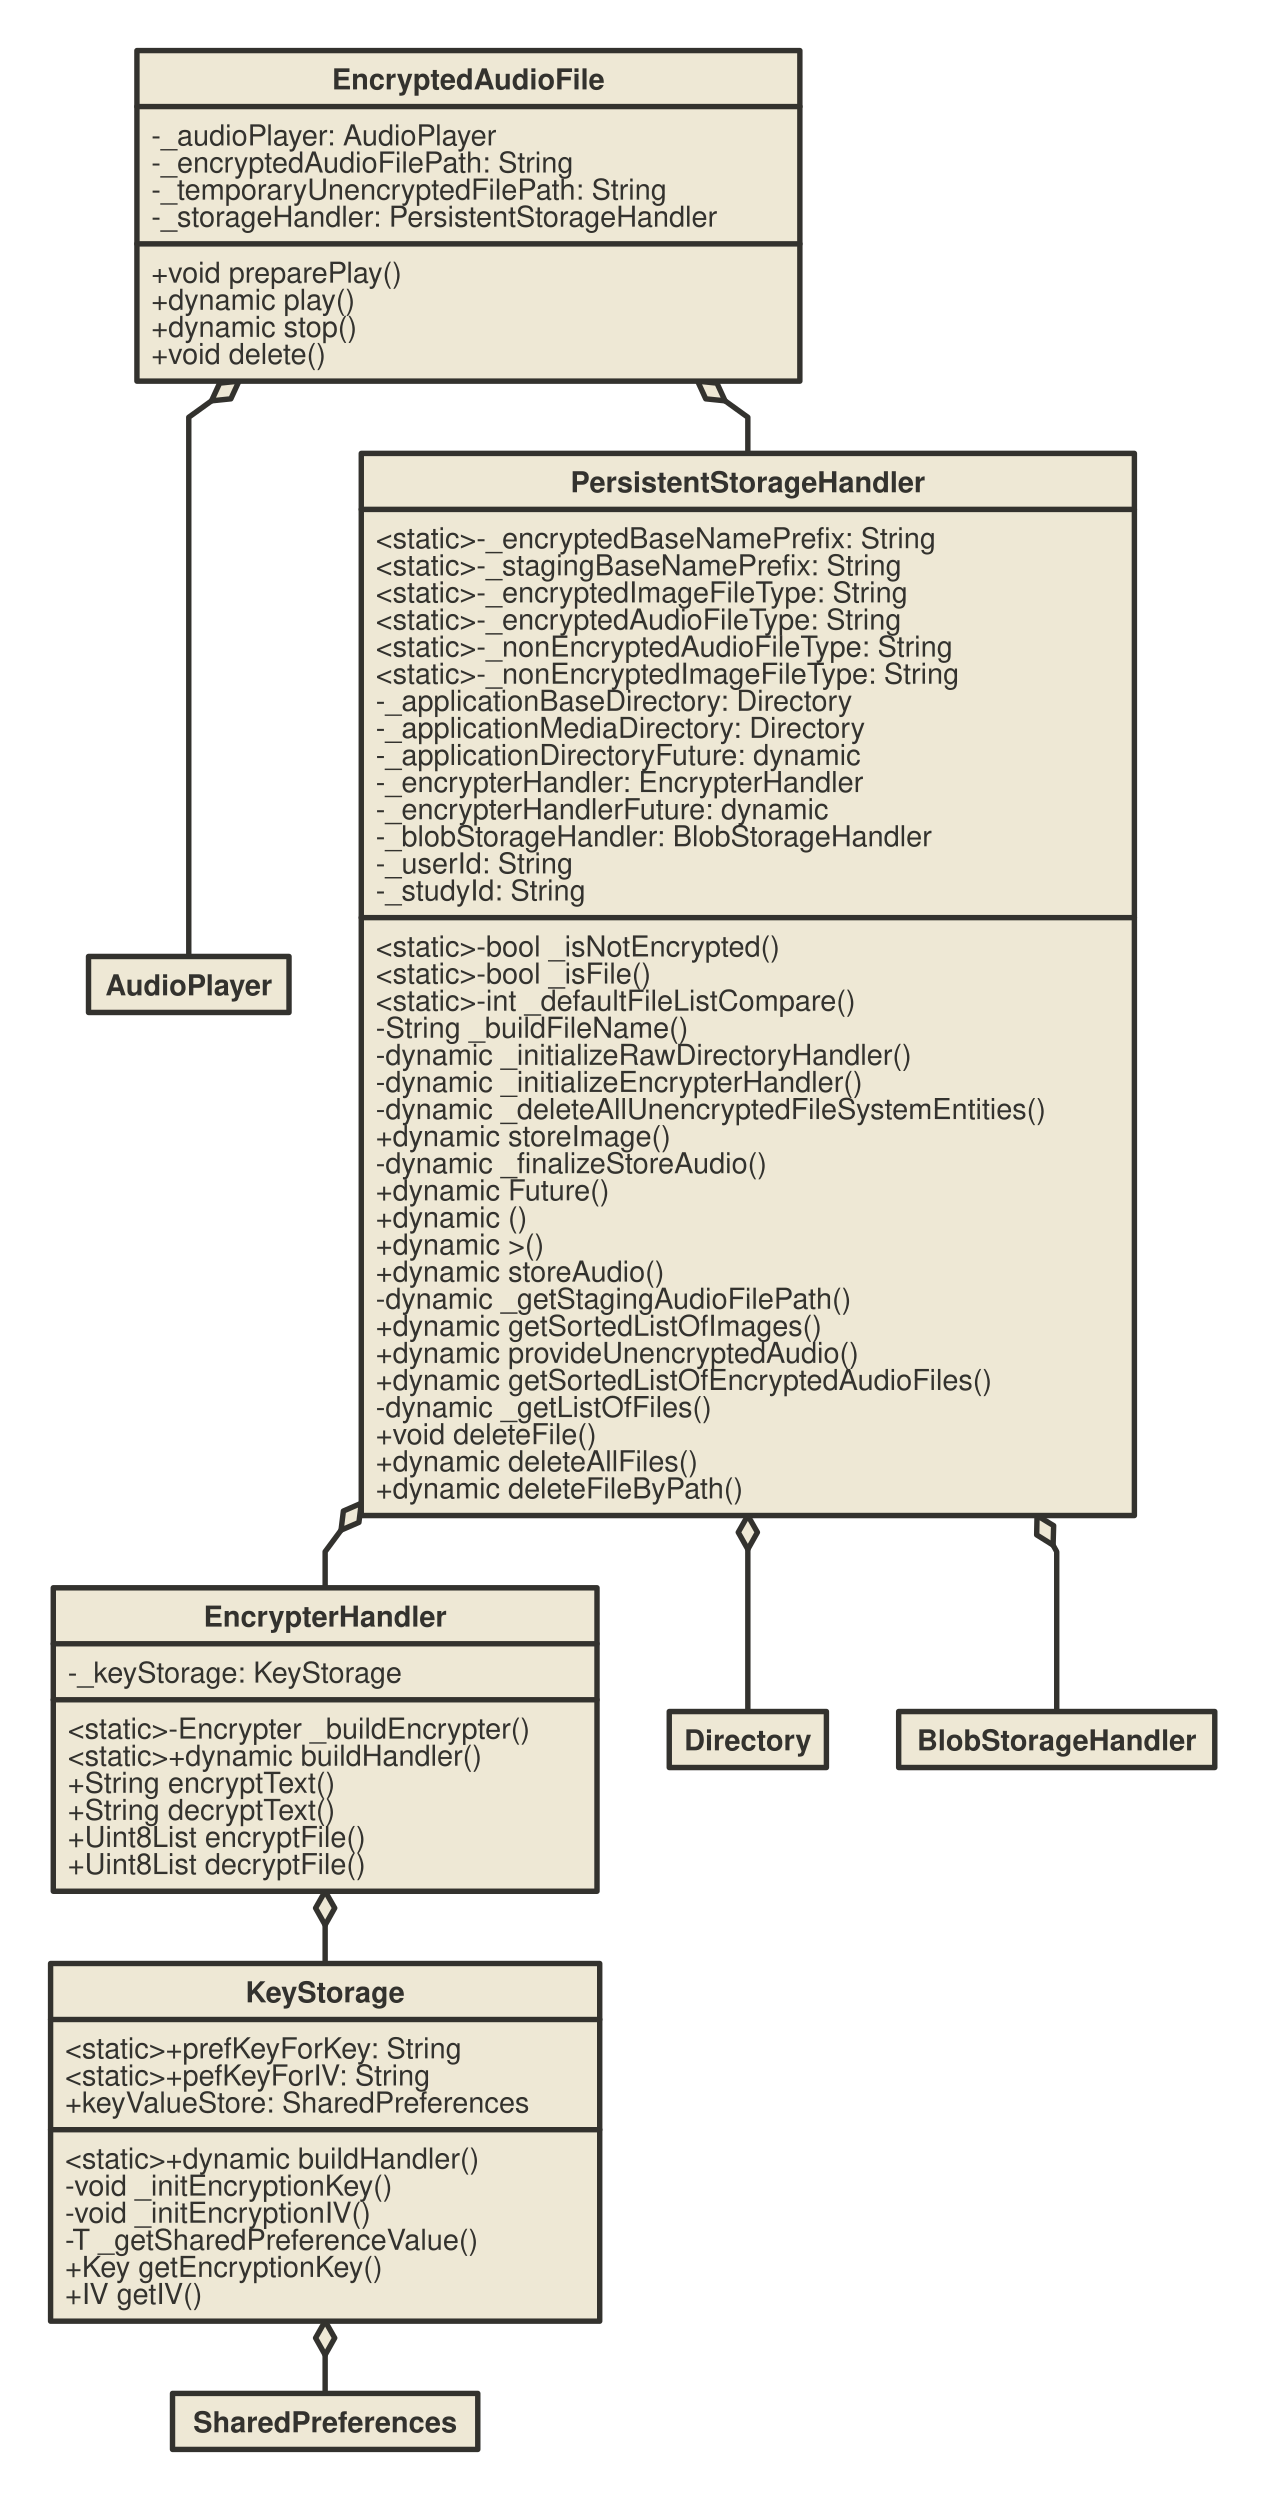
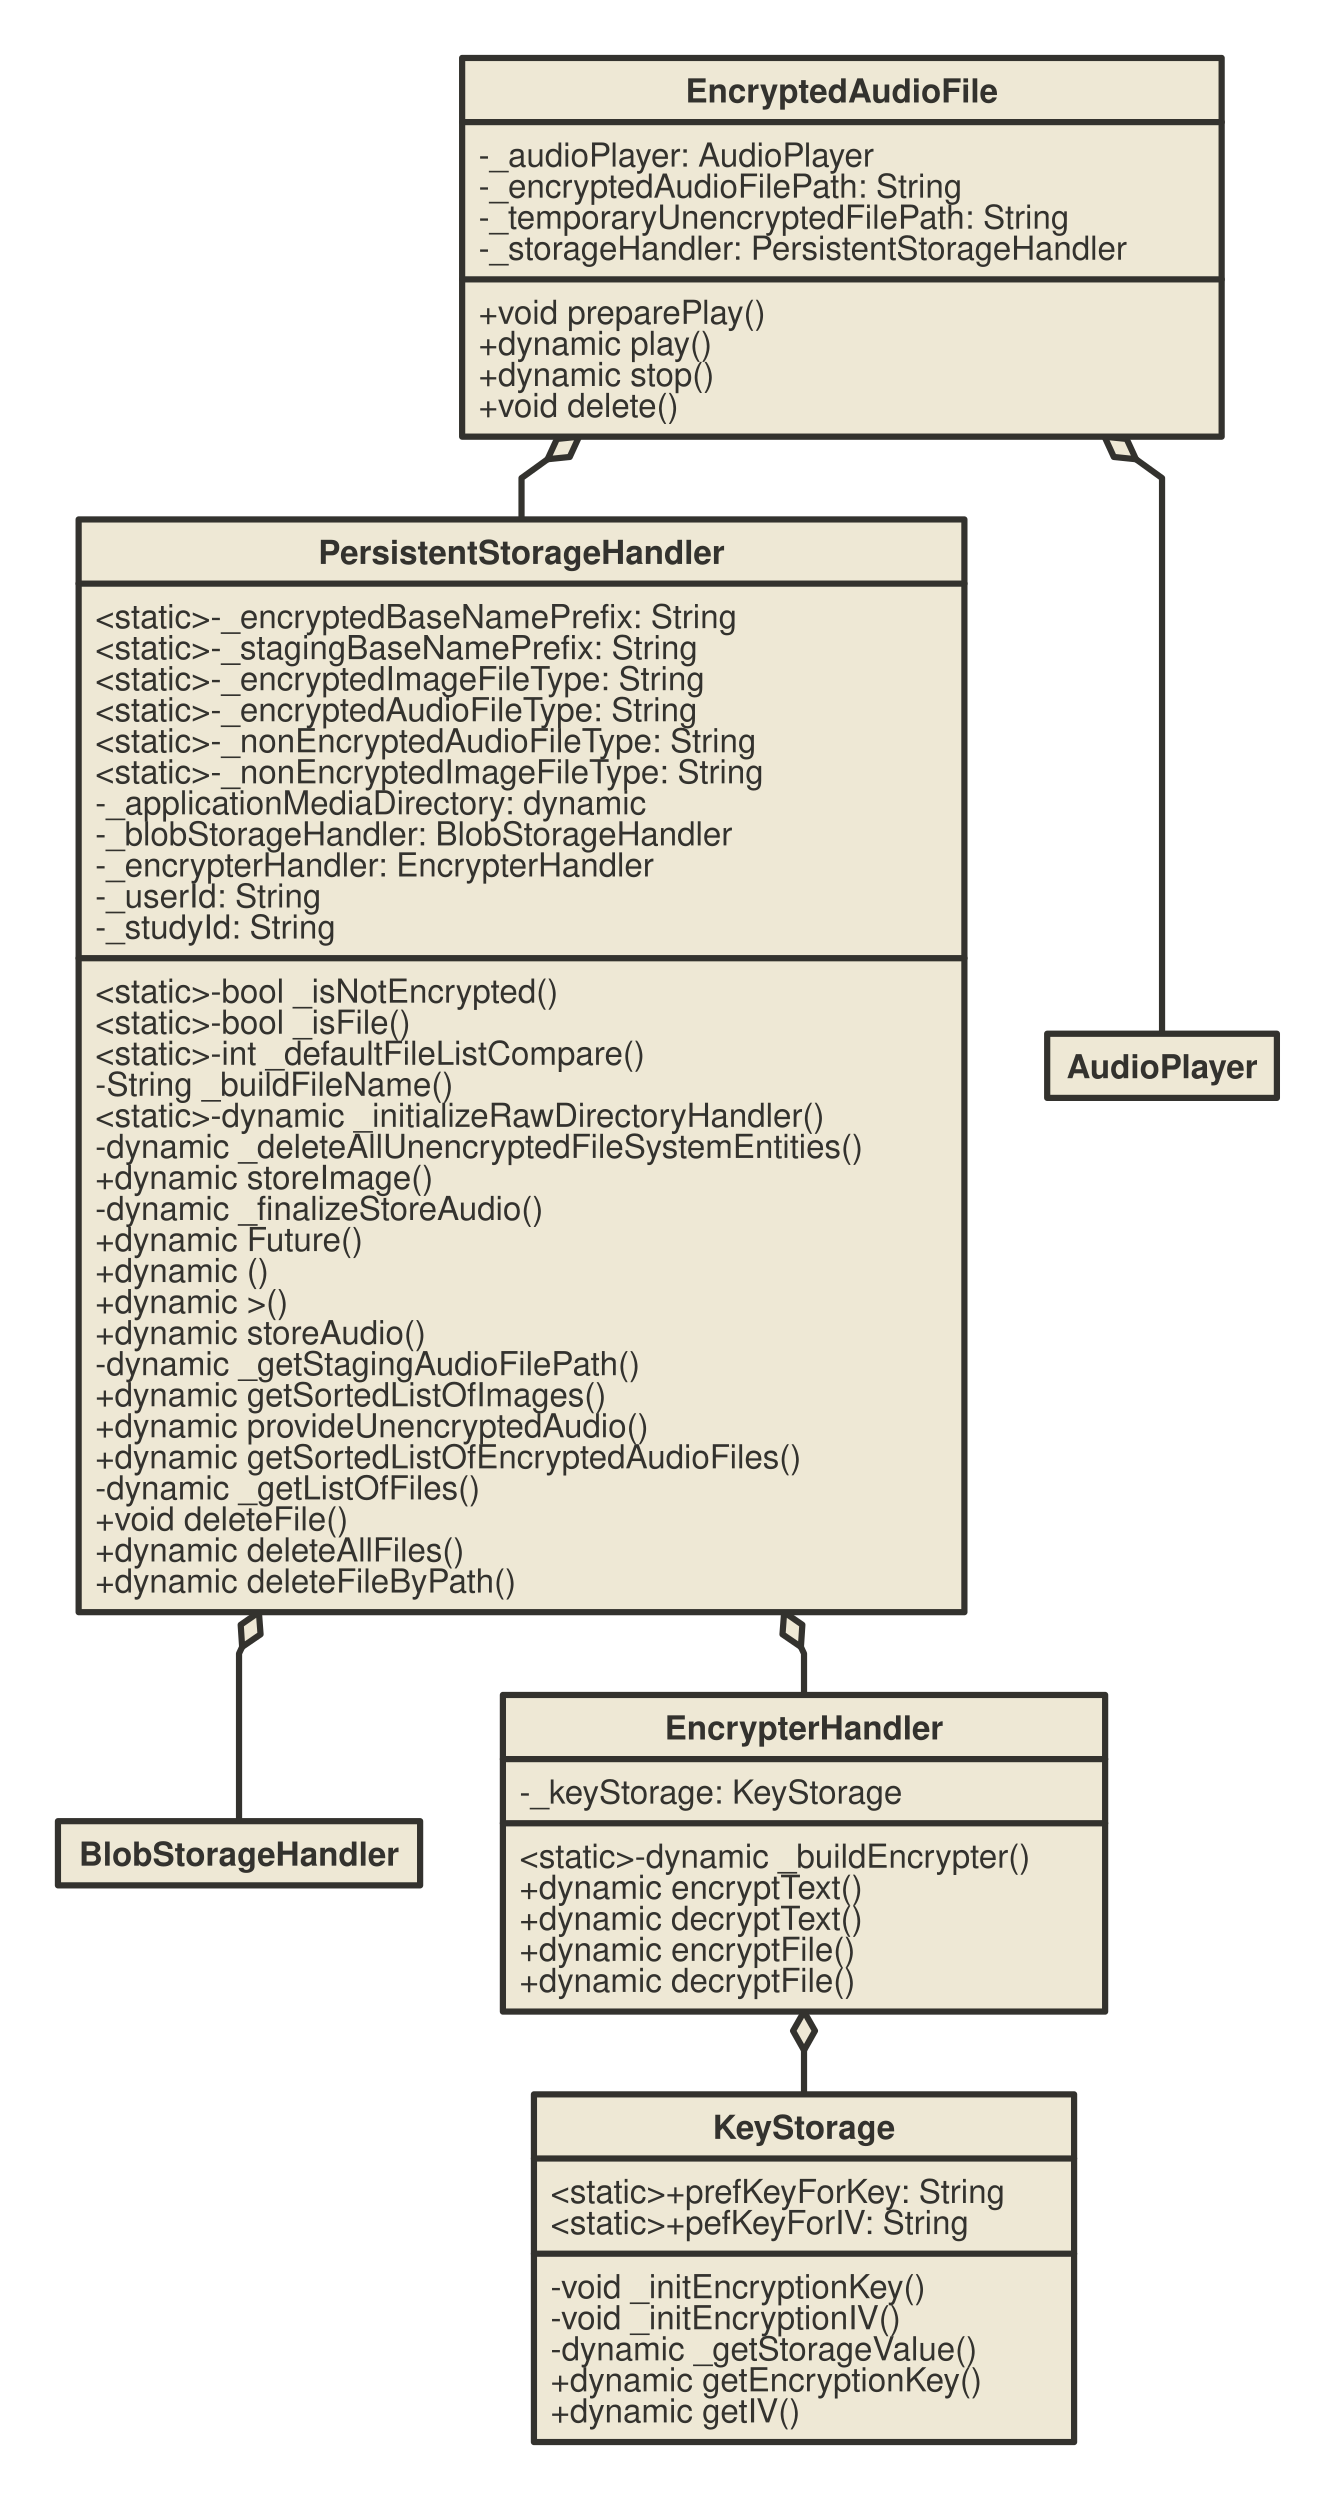
- <svg xmlns="http://www.w3.org/2000/svg" version="1.1" baseProfile="full" width="700.5" height="1384.0" viewbox="0 0 700.5 1384">
-   <g stroke-width="1.0" text-align="left" font="12pt Helvetica, Arial, sans-serif" font-size="12pt" font-family="Helvetica" font-weight="bold" font-style="normal">
+ <svg xmlns="http://www.w3.org/2000/svg" version="1.1" baseProfile="full" width="645.0" height="1208.0" viewbox="0 0 645 1208">
+   <g stroke-width="1.0" text-align="left" font="12pt Helvetica, Arial, sans-serif" font-size="12pt" font-family="Helvetica" font-weight="normal" font-style="normal">
    <g font-family="Helvetica" font-size="12pt" font-weight="bold" font-style="normal" stroke-width="3.0" stroke-linejoin="round" stroke-linecap="round" stroke="#33322E">
      <g stroke="transparent" fill="transparent">
-         <rect x="0.0" y="0.0" height="1384.0" width="700.5" stroke="none" />
+         <rect x="0.0" y="0.0" height="1208.0" width="645.0" stroke="none" />
      </g>
      <g transform="translate(8, 8)" fill="#33322E">
        <g transform="translate(20, 20)" fill="#33322E" font-family="Helvetica" font-size="12pt" font-weight="normal" font-style="normal">
-           <path d="M152.0 1275.7 L152 1277 L152 1297 L152.0 1297.0 " fill="none" />
+           <path d="M89.0 767.8 L87.5 771 L87.5 852 L87.5 852.0 " fill="none" />
          <g fill="#eee8d5">
-             <path d="M157.3 1266.3 L152.0 1275.7 L146.7 1266.3 L152.0 1257.0 Z" />
+             <path d="M97.9 761.7 L89.0 767.8 L88.3 757.1 L97.1 751.0 Z" />
          </g>
-           <path d="M89.1 193.9 L76.5 203 L76.5 501.5 L76.5 501.5 " fill="none" />
+           <path d="M359.0 767.8 L360.5 771 L360.5 791 L360.5 791.0 " fill="none" />
          <g fill="#eee8d5">
-             <path d="M99.8 192.8 L89.1 193.9 L93.6 184.1 L104.3 183.0 Z" />
+             <path d="M359.7 757.1 L359.0 767.8 L350.1 761.7 L350.9 751.0 Z" />
          </g>
-           <path d="M373.4 193.9 L386 203 L386 223 L386.0 223.0 " fill="none" />
+           <path d="M520.9 193.9 L533.5 203 L533.5 471.5 L533.5 471.5 " fill="none" />
          <g fill="#eee8d5">
-             <path d="M368.9 184.1 L373.4 193.9 L362.7 192.8 L358.2 183.0 Z" />
+             <path d="M516.4 184.1 L520.9 193.9 L510.2 192.8 L505.7 183.0 Z" />
          </g>
-           <path d="M152.0 1037.7 L152 1039 L152 1059 L152.0 1059.0 " fill="none" />
+           <path d="M236.6 193.9 L224 203 L224 223 L224.0 223.0 " fill="none" />
          <g fill="#eee8d5">
-             <path d="M157.3 1028.3 L152.0 1037.7 L146.7 1028.3 L152.0 1019.0 Z" />
+             <path d="M247.3 192.8 L236.6 193.9 L241.1 184.1 L251.8 183.0 Z" />
          </g>
-           <path d="M386.0 829.7 L386 831 L386 919.5 L386.0 919.5 " fill="none" />
+           <path d="M360.5 962.7 L360.5 964 L360.5 984 L360.5 984.0 " fill="none" />
          <g fill="#eee8d5">
-             <path d="M391.3 820.3 L386.0 829.7 L380.7 820.3 L386.0 811.0 Z" />
+             <path d="M365.8 953.3 L360.5 962.7 L355.2 953.3 L360.5 944.0 Z" />
          </g>
-           <path d="M160.8 819.1 L152 831 L152 851 L152.0 851.0 " fill="none" />
-           <g fill="#eee8d5">
-             <path d="M170.7 814.8 L160.8 819.1 L162.1 808.5 L172.0 804.2 Z" />
-           </g>
-           <path d="M555.0 827.4 L557 831 L557 919.5 L557.0 919.5 " fill="none" />
-           <g fill="#eee8d5">
-             <path d="M555.3 816.6 L555.0 827.4 L545.9 821.7 L546.1 811.0 Z" />
-           </g>
-           <g data-name="KeyStorage">
-             <g fill="#eee8d5" stroke="#33322E" data-name="KeyStorage">
-               <rect x="0.0" y="1059.0" height="198.0" width="304.0" data-name="KeyStorage" />
-               <path d="M0.0 1090.0 L304.0 1090.0" fill="none" data-name="KeyStorage" />
-               <path d="M0.0 1151.0 L304.0 1151.0" fill="none" data-name="KeyStorage" />
+           <g data-name="PersistentStorageHandler">
+             <g fill="#eee8d5" stroke="#33322E" data-name="PersistentStorageHandler">
+               <rect x="10.0" y="223.0" height="528.0" width="428.0" data-name="PersistentStorageHandler" />
+               <path d="M10.0 254.0 L438.0 254.0" fill="none" data-name="PersistentStorageHandler" />
+               <path d="M10.0 435.0 L438.0 435.0" fill="none" data-name="PersistentStorageHandler" />
            </g>
-             <g transform="translate(0, 1059)" font-family="Helvetica" font-size="12pt" font-weight="bold" font-style="normal" data-name="KeyStorage">
-               <g transform="translate(8, 8)" fill="#33322E" text-align="center" data-name="KeyStorage">
-                 <text x="144.0" y="13.5" stroke="none" text-anchor="middle" data-name="KeyStorage">KeyStorage</text>
+             <g transform="translate(10, 223)" font-family="Helvetica" font-size="12pt" font-weight="bold" font-style="normal" data-name="PersistentStorageHandler">
+               <g transform="translate(8, 8)" fill="#33322E" text-align="center" data-name="PersistentStorageHandler">
+                 <text x="206.0" y="13.5" stroke="none" text-anchor="middle" data-name="PersistentStorageHandler">PersistentStorageHandler</text>
              </g>
            </g>
-             <g transform="translate(0, 1090)" font-family="Helvetica" font-size="12pt" font-weight="normal" font-style="normal" data-name="KeyStorage">
-               <g transform="translate(8, 8)" fill="#33322E" text-align="left" data-name="KeyStorage">
-                 <text x="0.0" y="13.5" stroke="none" data-name="KeyStorage">&lt;static&gt;+prefKeyForKey: String</text>
-                 <text x="0.0" y="28.5" stroke="none" data-name="KeyStorage">&lt;static&gt;+pefKeyForIV: String</text>
-                 <text x="0.0" y="43.5" stroke="none" data-name="KeyStorage">+keyValueStore: SharedPreferences</text>
+             <g transform="translate(10, 254)" font-family="Helvetica" font-size="12pt" font-weight="normal" font-style="normal" data-name="PersistentStorageHandler">
+               <g transform="translate(8, 8)" fill="#33322E" text-align="left" data-name="PersistentStorageHandler">
+                 <text x="0.0" y="13.5" stroke="none" data-name="PersistentStorageHandler">&lt;static&gt;-_encryptedBaseNamePrefix: String</text>
+                 <text x="0.0" y="28.5" stroke="none" data-name="PersistentStorageHandler">&lt;static&gt;-_stagingBaseNamePrefix: String</text>
+                 <text x="0.0" y="43.5" stroke="none" data-name="PersistentStorageHandler">&lt;static&gt;-_encryptedImageFileType: String</text>
+                 <text x="0.0" y="58.5" stroke="none" data-name="PersistentStorageHandler">&lt;static&gt;-_encryptedAudioFileType: String</text>
+                 <text x="0.0" y="73.5" stroke="none" data-name="PersistentStorageHandler">&lt;static&gt;-_nonEncryptedAudioFileType: String</text>
+                 <text x="0.0" y="88.5" stroke="none" data-name="PersistentStorageHandler">&lt;static&gt;-_nonEncryptedImageFileType: String</text>
+                 <text x="0.0" y="103.5" stroke="none" data-name="PersistentStorageHandler">-_applicationMediaDirectory: dynamic</text>
+                 <text x="0.0" y="118.5" stroke="none" data-name="PersistentStorageHandler">-_blobStorageHandler: BlobStorageHandler</text>
+                 <text x="0.0" y="133.5" stroke="none" data-name="PersistentStorageHandler">-_encrypterHandler: EncrypterHandler</text>
+                 <text x="0.0" y="148.5" stroke="none" data-name="PersistentStorageHandler">-_userId: String</text>
+                 <text x="0.0" y="163.5" stroke="none" data-name="PersistentStorageHandler">-_studyId: String</text>
              </g>
            </g>
-             <g transform="translate(0, 1151)" font-family="Helvetica" font-size="12pt" font-weight="normal" font-style="normal" data-name="KeyStorage">
-               <g transform="translate(8, 8)" fill="#33322E" text-align="left" data-name="KeyStorage">
-                 <text x="0.0" y="13.5" stroke="none" data-name="KeyStorage">&lt;static&gt;+dynamic buildHandler()</text>
-                 <text x="0.0" y="28.5" stroke="none" data-name="KeyStorage">-void _initEncryptionKey()</text>
-                 <text x="0.0" y="43.5" stroke="none" data-name="KeyStorage">-void _initEncryptionIV()</text>
-                 <text x="0.0" y="58.5" stroke="none" data-name="KeyStorage">-T _getSharedPreferenceValue()</text>
-                 <text x="0.0" y="73.5" stroke="none" data-name="KeyStorage">+Key getEncryptionKey()</text>
-                 <text x="0.0" y="88.5" stroke="none" data-name="KeyStorage">+IV getIV()</text>
+             <g transform="translate(10, 435)" font-family="Helvetica" font-size="12pt" font-weight="normal" font-style="normal" data-name="PersistentStorageHandler">
+               <g transform="translate(8, 8)" fill="#33322E" text-align="left" data-name="PersistentStorageHandler">
+                 <text x="0.0" y="13.5" stroke="none" data-name="PersistentStorageHandler">&lt;static&gt;-bool _isNotEncrypted()</text>
+                 <text x="0.0" y="28.5" stroke="none" data-name="PersistentStorageHandler">&lt;static&gt;-bool _isFile()</text>
+                 <text x="0.0" y="43.5" stroke="none" data-name="PersistentStorageHandler">&lt;static&gt;-int _defaultFileListCompare()</text>
+                 <text x="0.0" y="58.5" stroke="none" data-name="PersistentStorageHandler">-String _buildFileName()</text>
+                 <text x="0.0" y="73.5" stroke="none" data-name="PersistentStorageHandler">&lt;static&gt;-dynamic _initializeRawDirectoryHandler()</text>
+                 <text x="0.0" y="88.5" stroke="none" data-name="PersistentStorageHandler">-dynamic _deleteAllUnencryptedFileSystemEntities()</text>
+                 <text x="0.0" y="103.5" stroke="none" data-name="PersistentStorageHandler">+dynamic storeImage()</text>
+                 <text x="0.0" y="118.5" stroke="none" data-name="PersistentStorageHandler">-dynamic _finalizeStoreAudio()</text>
+                 <text x="0.0" y="133.5" stroke="none" data-name="PersistentStorageHandler">+dynamic Future()</text>
+                 <text x="0.0" y="148.5" stroke="none" data-name="PersistentStorageHandler">+dynamic ()</text>
+                 <text x="0.0" y="163.5" stroke="none" data-name="PersistentStorageHandler">+dynamic &gt;()</text>
+                 <text x="0.0" y="178.5" stroke="none" data-name="PersistentStorageHandler">+dynamic storeAudio()</text>
+                 <text x="0.0" y="193.5" stroke="none" data-name="PersistentStorageHandler">-dynamic _getStagingAudioFilePath()</text>
+                 <text x="0.0" y="208.5" stroke="none" data-name="PersistentStorageHandler">+dynamic getSortedListOfImages()</text>
+                 <text x="0.0" y="223.5" stroke="none" data-name="PersistentStorageHandler">+dynamic provideUnencryptedAudio()</text>
+                 <text x="0.0" y="238.5" stroke="none" data-name="PersistentStorageHandler">+dynamic getSortedListOfEncryptedAudioFiles()</text>
+                 <text x="0.0" y="253.5" stroke="none" data-name="PersistentStorageHandler">-dynamic _getListOfFiles()</text>
+                 <text x="0.0" y="268.5" stroke="none" data-name="PersistentStorageHandler">+void deleteFile()</text>
+                 <text x="0.0" y="283.5" stroke="none" data-name="PersistentStorageHandler">+dynamic deleteAllFiles()</text>
+                 <text x="0.0" y="298.5" stroke="none" data-name="PersistentStorageHandler">+dynamic deleteFileByPath()</text>
              </g>
            </g>
          </g>
-           <g data-name="SharedPreferences">
-             <g fill="#eee8d5" stroke="#33322E" data-name="SharedPreferences">
-               <rect x="67.5" y="1297.0" height="31.0" width="169.0" data-name="SharedPreferences" />
+           <g data-name="BlobStorageHandler">
+             <g fill="#eee8d5" stroke="#33322E" data-name="BlobStorageHandler">
+               <rect x="0.0" y="852.0" height="31.0" width="175.0" data-name="BlobStorageHandler" />
            </g>
-             <g transform="translate(67.5, 1297)" font-family="Helvetica" font-size="12pt" font-weight="bold" font-style="normal" data-name="SharedPreferences">
-               <g transform="translate(8, 8)" fill="#33322E" text-align="center" data-name="SharedPreferences">
-                 <text x="76.5" y="13.5" stroke="none" text-anchor="middle" data-name="SharedPreferences">SharedPreferences</text>
+             <g transform="translate(0, 852)" font-family="Helvetica" font-size="12pt" font-weight="bold" font-style="normal" data-name="BlobStorageHandler">
+               <g transform="translate(8, 8)" fill="#33322E" text-align="center" data-name="BlobStorageHandler">
+                 <text x="79.5" y="13.5" stroke="none" text-anchor="middle" data-name="BlobStorageHandler">BlobStorageHandler</text>
+               </g>
+             </g>
+           </g>
+           <g data-name="EncrypterHandler">
+             <g fill="#eee8d5" stroke="#33322E" data-name="EncrypterHandler">
+               <rect x="215.0" y="791.0" height="153.0" width="291.0" data-name="EncrypterHandler" />
+               <path d="M215.0 822.0 L506.0 822.0" fill="none" data-name="EncrypterHandler" />
+               <path d="M215.0 853.0 L506.0 853.0" fill="none" data-name="EncrypterHandler" />
+             </g>
+             <g transform="translate(215, 791)" font-family="Helvetica" font-size="12pt" font-weight="bold" font-style="normal" data-name="EncrypterHandler">
+               <g transform="translate(8, 8)" fill="#33322E" text-align="center" data-name="EncrypterHandler">
+                 <text x="137.5" y="13.5" stroke="none" text-anchor="middle" data-name="EncrypterHandler">EncrypterHandler</text>
+               </g>
+             </g>
+             <g transform="translate(215, 822)" font-family="Helvetica" font-size="12pt" font-weight="normal" font-style="normal" data-name="EncrypterHandler">
+               <g transform="translate(8, 8)" fill="#33322E" text-align="left" data-name="EncrypterHandler">
+                 <text x="0.0" y="13.5" stroke="none" data-name="EncrypterHandler">-_keyStorage: KeyStorage</text>
+               </g>
+             </g>
+             <g transform="translate(215, 853)" font-family="Helvetica" font-size="12pt" font-weight="normal" font-style="normal" data-name="EncrypterHandler">
+               <g transform="translate(8, 8)" fill="#33322E" text-align="left" data-name="EncrypterHandler">
+                 <text x="0.0" y="13.5" stroke="none" data-name="EncrypterHandler">&lt;static&gt;-dynamic _buildEncrypter()</text>
+                 <text x="0.0" y="28.5" stroke="none" data-name="EncrypterHandler">+dynamic encryptText()</text>
+                 <text x="0.0" y="43.5" stroke="none" data-name="EncrypterHandler">+dynamic decryptText()</text>
+                 <text x="0.0" y="58.5" stroke="none" data-name="EncrypterHandler">+dynamic encryptFile()</text>
+                 <text x="0.0" y="73.5" stroke="none" data-name="EncrypterHandler">+dynamic decryptFile()</text>
              </g>
            </g>
          </g>
          <g data-name="EncryptedAudioFile">
            <g fill="#eee8d5" stroke="#33322E" data-name="EncryptedAudioFile">
-               <rect x="47.8" y="0.0" height="183.0" width="367.0" data-name="EncryptedAudioFile" />
-               <path d="M47.8 31.0 L414.8 31.0" fill="none" data-name="EncryptedAudioFile" />
-               <path d="M47.8 107.0 L414.8 107.0" fill="none" data-name="EncryptedAudioFile" />
+               <rect x="195.3" y="0.0" height="183.0" width="367.0" data-name="EncryptedAudioFile" />
+               <path d="M195.3 31.0 L562.3 31.0" fill="none" data-name="EncryptedAudioFile" />
+               <path d="M195.3 107.0 L562.3 107.0" fill="none" data-name="EncryptedAudioFile" />
            </g>
-             <g transform="translate(47.75, 0)" font-family="Helvetica" font-size="12pt" font-weight="bold" font-style="normal" data-name="EncryptedAudioFile">
+             <g transform="translate(195.25, 0)" font-family="Helvetica" font-size="12pt" font-weight="bold" font-style="normal" data-name="EncryptedAudioFile">
              <g transform="translate(8, 8)" fill="#33322E" text-align="center" data-name="EncryptedAudioFile">
                <text x="175.5" y="13.5" stroke="none" text-anchor="middle" data-name="EncryptedAudioFile">EncryptedAudioFile</text>
              </g>
            </g>
-             <g transform="translate(47.75, 31)" font-family="Helvetica" font-size="12pt" font-weight="normal" font-style="normal" data-name="EncryptedAudioFile">
+             <g transform="translate(195.25, 31)" font-family="Helvetica" font-size="12pt" font-weight="normal" font-style="normal" data-name="EncryptedAudioFile">
              <g transform="translate(8, 8)" fill="#33322E" text-align="left" data-name="EncryptedAudioFile">
                <text x="0.0" y="13.5" stroke="none" data-name="EncryptedAudioFile">-_audioPlayer: AudioPlayer</text>
                <text x="0.0" y="28.5" stroke="none" data-name="EncryptedAudioFile">-_encryptedAudioFilePath: String</text>
                <text x="0.0" y="43.5" stroke="none" data-name="EncryptedAudioFile">-_temporaryUnencryptedFilePath: String</text>
                <text x="0.0" y="58.5" stroke="none" data-name="EncryptedAudioFile">-_storageHandler: PersistentStorageHandler</text>
              </g>
            </g>
-             <g transform="translate(47.75, 107)" font-family="Helvetica" font-size="12pt" font-weight="normal" font-style="normal" data-name="EncryptedAudioFile">
+             <g transform="translate(195.25, 107)" font-family="Helvetica" font-size="12pt" font-weight="normal" font-style="normal" data-name="EncryptedAudioFile">
              <g transform="translate(8, 8)" fill="#33322E" text-align="left" data-name="EncryptedAudioFile">
                <text x="0.0" y="13.5" stroke="none" data-name="EncryptedAudioFile">+void preparePlay()</text>
                <text x="0.0" y="28.5" stroke="none" data-name="EncryptedAudioFile">+dynamic play()</text>
                <text x="0.0" y="43.5" stroke="none" data-name="EncryptedAudioFile">+dynamic stop()</text>
                <text x="0.0" y="58.5" stroke="none" data-name="EncryptedAudioFile">+void delete()</text>
              </g>
            </g>
          </g>
          <g data-name="AudioPlayer">
            <g fill="#eee8d5" stroke="#33322E" data-name="AudioPlayer">
-               <rect x="21.0" y="501.5" height="31.0" width="111.0" data-name="AudioPlayer" />
+               <rect x="478.0" y="471.5" height="31.0" width="111.0" data-name="AudioPlayer" />
            </g>
-             <g transform="translate(21, 501.5)" font-family="Helvetica" font-size="12pt" font-weight="bold" font-style="normal" data-name="AudioPlayer">
+             <g transform="translate(478, 471.5)" font-family="Helvetica" font-size="12pt" font-weight="bold" font-style="normal" data-name="AudioPlayer">
              <g transform="translate(8, 8)" fill="#33322E" text-align="center" data-name="AudioPlayer">
                <text x="47.5" y="13.5" stroke="none" text-anchor="middle" data-name="AudioPlayer">AudioPlayer</text>
              </g>
            </g>
          </g>
-           <g data-name="PersistentStorageHandler">
-             <g fill="#eee8d5" stroke="#33322E" data-name="PersistentStorageHandler">
-               <rect x="172.0" y="223.0" height="588.0" width="428.0" data-name="PersistentStorageHandler" />
-               <path d="M172.0 254.0 L600.0 254.0" fill="none" data-name="PersistentStorageHandler" />
-               <path d="M172.0 480.0 L600.0 480.0" fill="none" data-name="PersistentStorageHandler" />
+           <g data-name="KeyStorage">
+             <g fill="#eee8d5" stroke="#33322E" data-name="KeyStorage">
+               <rect x="230.0" y="984.0" height="168.0" width="261.0" data-name="KeyStorage" />
+               <path d="M230.0 1015.0 L491.0 1015.0" fill="none" data-name="KeyStorage" />
+               <path d="M230.0 1061.0 L491.0 1061.0" fill="none" data-name="KeyStorage" />
            </g>
-             <g transform="translate(172, 223)" font-family="Helvetica" font-size="12pt" font-weight="bold" font-style="normal" data-name="PersistentStorageHandler">
-               <g transform="translate(8, 8)" fill="#33322E" text-align="center" data-name="PersistentStorageHandler">
-                 <text x="206.0" y="13.5" stroke="none" text-anchor="middle" data-name="PersistentStorageHandler">PersistentStorageHandler</text>
+             <g transform="translate(230, 984)" font-family="Helvetica" font-size="12pt" font-weight="bold" font-style="normal" data-name="KeyStorage">
+               <g transform="translate(8, 8)" fill="#33322E" text-align="center" data-name="KeyStorage">
+                 <text x="122.5" y="13.5" stroke="none" text-anchor="middle" data-name="KeyStorage">KeyStorage</text>
              </g>
            </g>
-             <g transform="translate(172, 254)" font-family="Helvetica" font-size="12pt" font-weight="normal" font-style="normal" data-name="PersistentStorageHandler">
-               <g transform="translate(8, 8)" fill="#33322E" text-align="left" data-name="PersistentStorageHandler">
-                 <text x="0.0" y="13.5" stroke="none" data-name="PersistentStorageHandler">&lt;static&gt;-_encryptedBaseNamePrefix: String</text>
-                 <text x="0.0" y="28.5" stroke="none" data-name="PersistentStorageHandler">&lt;static&gt;-_stagingBaseNamePrefix: String</text>
-                 <text x="0.0" y="43.5" stroke="none" data-name="PersistentStorageHandler">&lt;static&gt;-_encryptedImageFileType: String</text>
-                 <text x="0.0" y="58.5" stroke="none" data-name="PersistentStorageHandler">&lt;static&gt;-_encryptedAudioFileType: String</text>
-                 <text x="0.0" y="73.5" stroke="none" data-name="PersistentStorageHandler">&lt;static&gt;-_nonEncryptedAudioFileType: String</text>
-                 <text x="0.0" y="88.5" stroke="none" data-name="PersistentStorageHandler">&lt;static&gt;-_nonEncryptedImageFileType: String</text>
-                 <text x="0.0" y="103.5" stroke="none" data-name="PersistentStorageHandler">-_applicationBaseDirectory: Directory</text>
-                 <text x="0.0" y="118.5" stroke="none" data-name="PersistentStorageHandler">-_applicationMediaDirectory: Directory</text>
-                 <text x="0.0" y="133.5" stroke="none" data-name="PersistentStorageHandler">-_applicationDirectoryFuture: dynamic</text>
-                 <text x="0.0" y="148.5" stroke="none" data-name="PersistentStorageHandler">-_encrypterHandler: EncrypterHandler</text>
-                 <text x="0.0" y="163.5" stroke="none" data-name="PersistentStorageHandler">-_encrypterHandlerFuture: dynamic</text>
-                 <text x="0.0" y="178.5" stroke="none" data-name="PersistentStorageHandler">-_blobStorageHandler: BlobStorageHandler</text>
-                 <text x="0.0" y="193.5" stroke="none" data-name="PersistentStorageHandler">-_userId: String</text>
-                 <text x="0.0" y="208.5" stroke="none" data-name="PersistentStorageHandler">-_studyId: String</text>
+             <g transform="translate(230, 1015)" font-family="Helvetica" font-size="12pt" font-weight="normal" font-style="normal" data-name="KeyStorage">
+               <g transform="translate(8, 8)" fill="#33322E" text-align="left" data-name="KeyStorage">
+                 <text x="0.0" y="13.5" stroke="none" data-name="KeyStorage">&lt;static&gt;+prefKeyForKey: String</text>
+                 <text x="0.0" y="28.5" stroke="none" data-name="KeyStorage">&lt;static&gt;+pefKeyForIV: String</text>
              </g>
            </g>
-             <g transform="translate(172, 480)" font-family="Helvetica" font-size="12pt" font-weight="normal" font-style="normal" data-name="PersistentStorageHandler">
-               <g transform="translate(8, 8)" fill="#33322E" text-align="left" data-name="PersistentStorageHandler">
-                 <text x="0.0" y="13.5" stroke="none" data-name="PersistentStorageHandler">&lt;static&gt;-bool _isNotEncrypted()</text>
-                 <text x="0.0" y="28.5" stroke="none" data-name="PersistentStorageHandler">&lt;static&gt;-bool _isFile()</text>
-                 <text x="0.0" y="43.5" stroke="none" data-name="PersistentStorageHandler">&lt;static&gt;-int _defaultFileListCompare()</text>
-                 <text x="0.0" y="58.5" stroke="none" data-name="PersistentStorageHandler">-String _buildFileName()</text>
-                 <text x="0.0" y="73.5" stroke="none" data-name="PersistentStorageHandler">-dynamic _initializeRawDirectoryHandler()</text>
-                 <text x="0.0" y="88.5" stroke="none" data-name="PersistentStorageHandler">-dynamic _initializeEncrypterHandler()</text>
-                 <text x="0.0" y="103.5" stroke="none" data-name="PersistentStorageHandler">-dynamic _deleteAllUnencryptedFileSystemEntities()</text>
-                 <text x="0.0" y="118.5" stroke="none" data-name="PersistentStorageHandler">+dynamic storeImage()</text>
-                 <text x="0.0" y="133.5" stroke="none" data-name="PersistentStorageHandler">-dynamic _finalizeStoreAudio()</text>
-                 <text x="0.0" y="148.5" stroke="none" data-name="PersistentStorageHandler">+dynamic Future()</text>
-                 <text x="0.0" y="163.5" stroke="none" data-name="PersistentStorageHandler">+dynamic ()</text>
-                 <text x="0.0" y="178.5" stroke="none" data-name="PersistentStorageHandler">+dynamic &gt;()</text>
-                 <text x="0.0" y="193.5" stroke="none" data-name="PersistentStorageHandler">+dynamic storeAudio()</text>
-                 <text x="0.0" y="208.5" stroke="none" data-name="PersistentStorageHandler">-dynamic _getStagingAudioFilePath()</text>
-                 <text x="0.0" y="223.5" stroke="none" data-name="PersistentStorageHandler">+dynamic getSortedListOfImages()</text>
-                 <text x="0.0" y="238.5" stroke="none" data-name="PersistentStorageHandler">+dynamic provideUnencryptedAudio()</text>
-                 <text x="0.0" y="253.5" stroke="none" data-name="PersistentStorageHandler">+dynamic getSortedListOfEncryptedAudioFiles()</text>
-                 <text x="0.0" y="268.5" stroke="none" data-name="PersistentStorageHandler">-dynamic _getListOfFiles()</text>
-                 <text x="0.0" y="283.5" stroke="none" data-name="PersistentStorageHandler">+void deleteFile()</text>
-                 <text x="0.0" y="298.5" stroke="none" data-name="PersistentStorageHandler">+dynamic deleteAllFiles()</text>
-                 <text x="0.0" y="313.5" stroke="none" data-name="PersistentStorageHandler">+dynamic deleteFileByPath()</text>
-               </g>
-             </g>
-           </g>
-           <g data-name="EncrypterHandler">
-             <g fill="#eee8d5" stroke="#33322E" data-name="EncrypterHandler">
-               <rect x="1.5" y="851.0" height="168.0" width="301.0" data-name="EncrypterHandler" />
-               <path d="M1.5 882.0 L302.5 882.0" fill="none" data-name="EncrypterHandler" />
-               <path d="M1.5 913.0 L302.5 913.0" fill="none" data-name="EncrypterHandler" />
-             </g>
-             <g transform="translate(1.5, 851)" font-family="Helvetica" font-size="12pt" font-weight="bold" font-style="normal" data-name="EncrypterHandler">
-               <g transform="translate(8, 8)" fill="#33322E" text-align="center" data-name="EncrypterHandler">
-                 <text x="142.5" y="13.5" stroke="none" text-anchor="middle" data-name="EncrypterHandler">EncrypterHandler</text>
-               </g>
-             </g>
-             <g transform="translate(1.5, 882)" font-family="Helvetica" font-size="12pt" font-weight="normal" font-style="normal" data-name="EncrypterHandler">
-               <g transform="translate(8, 8)" fill="#33322E" text-align="left" data-name="EncrypterHandler">
-                 <text x="0.0" y="13.5" stroke="none" data-name="EncrypterHandler">-_keyStorage: KeyStorage</text>
-               </g>
-             </g>
-             <g transform="translate(1.5, 913)" font-family="Helvetica" font-size="12pt" font-weight="normal" font-style="normal" data-name="EncrypterHandler">
-               <g transform="translate(8, 8)" fill="#33322E" text-align="left" data-name="EncrypterHandler">
-                 <text x="0.0" y="13.5" stroke="none" data-name="EncrypterHandler">&lt;static&gt;-Encrypter _buildEncrypter()</text>
-                 <text x="0.0" y="28.5" stroke="none" data-name="EncrypterHandler">&lt;static&gt;+dynamic buildHandler()</text>
-                 <text x="0.0" y="43.5" stroke="none" data-name="EncrypterHandler">+String encryptText()</text>
-                 <text x="0.0" y="58.5" stroke="none" data-name="EncrypterHandler">+String decryptText()</text>
-                 <text x="0.0" y="73.5" stroke="none" data-name="EncrypterHandler">+Uint8List encryptFile()</text>
-                 <text x="0.0" y="88.5" stroke="none" data-name="EncrypterHandler">+Uint8List decryptFile()</text>
-               </g>
-             </g>
-           </g>
-           <g data-name="Directory">
-             <g fill="#eee8d5" stroke="#33322E" data-name="Directory">
-               <rect x="342.5" y="919.5" height="31.0" width="87.0" data-name="Directory" />
-             </g>
-             <g transform="translate(342.5, 919.5)" font-family="Helvetica" font-size="12pt" font-weight="bold" font-style="normal" data-name="Directory">
-               <g transform="translate(8, 8)" fill="#33322E" text-align="center" data-name="Directory">
-                 <text x="35.5" y="13.5" stroke="none" text-anchor="middle" data-name="Directory">Directory</text>
-               </g>
-             </g>
-           </g>
-           <g data-name="BlobStorageHandler">
-             <g fill="#eee8d5" stroke="#33322E" data-name="BlobStorageHandler">
-               <rect x="469.5" y="919.5" height="31.0" width="175.0" data-name="BlobStorageHandler" />
-             </g>
-             <g transform="translate(469.5, 919.5)" font-family="Helvetica" font-size="12pt" font-weight="bold" font-style="normal" data-name="BlobStorageHandler">
-               <g transform="translate(8, 8)" fill="#33322E" text-align="center" data-name="BlobStorageHandler">
-                 <text x="79.5" y="13.5" stroke="none" text-anchor="middle" data-name="BlobStorageHandler">BlobStorageHandler</text>
+             <g transform="translate(230, 1061)" font-family="Helvetica" font-size="12pt" font-weight="normal" font-style="normal" data-name="KeyStorage">
+               <g transform="translate(8, 8)" fill="#33322E" text-align="left" data-name="KeyStorage">
+                 <text x="0.0" y="13.5" stroke="none" data-name="KeyStorage">-void _initEncryptionKey()</text>
+                 <text x="0.0" y="28.5" stroke="none" data-name="KeyStorage">-void _initEncryptionIV()</text>
+                 <text x="0.0" y="43.5" stroke="none" data-name="KeyStorage">-dynamic _getStorageValue()</text>
+                 <text x="0.0" y="58.5" stroke="none" data-name="KeyStorage">+dynamic getEncryptionKey()</text>
+                 <text x="0.0" y="73.5" stroke="none" data-name="KeyStorage">+dynamic getIV()</text>
              </g>
            </g>
          </g>
        </g>
      </g>
    </g>
  </g>
</svg>
